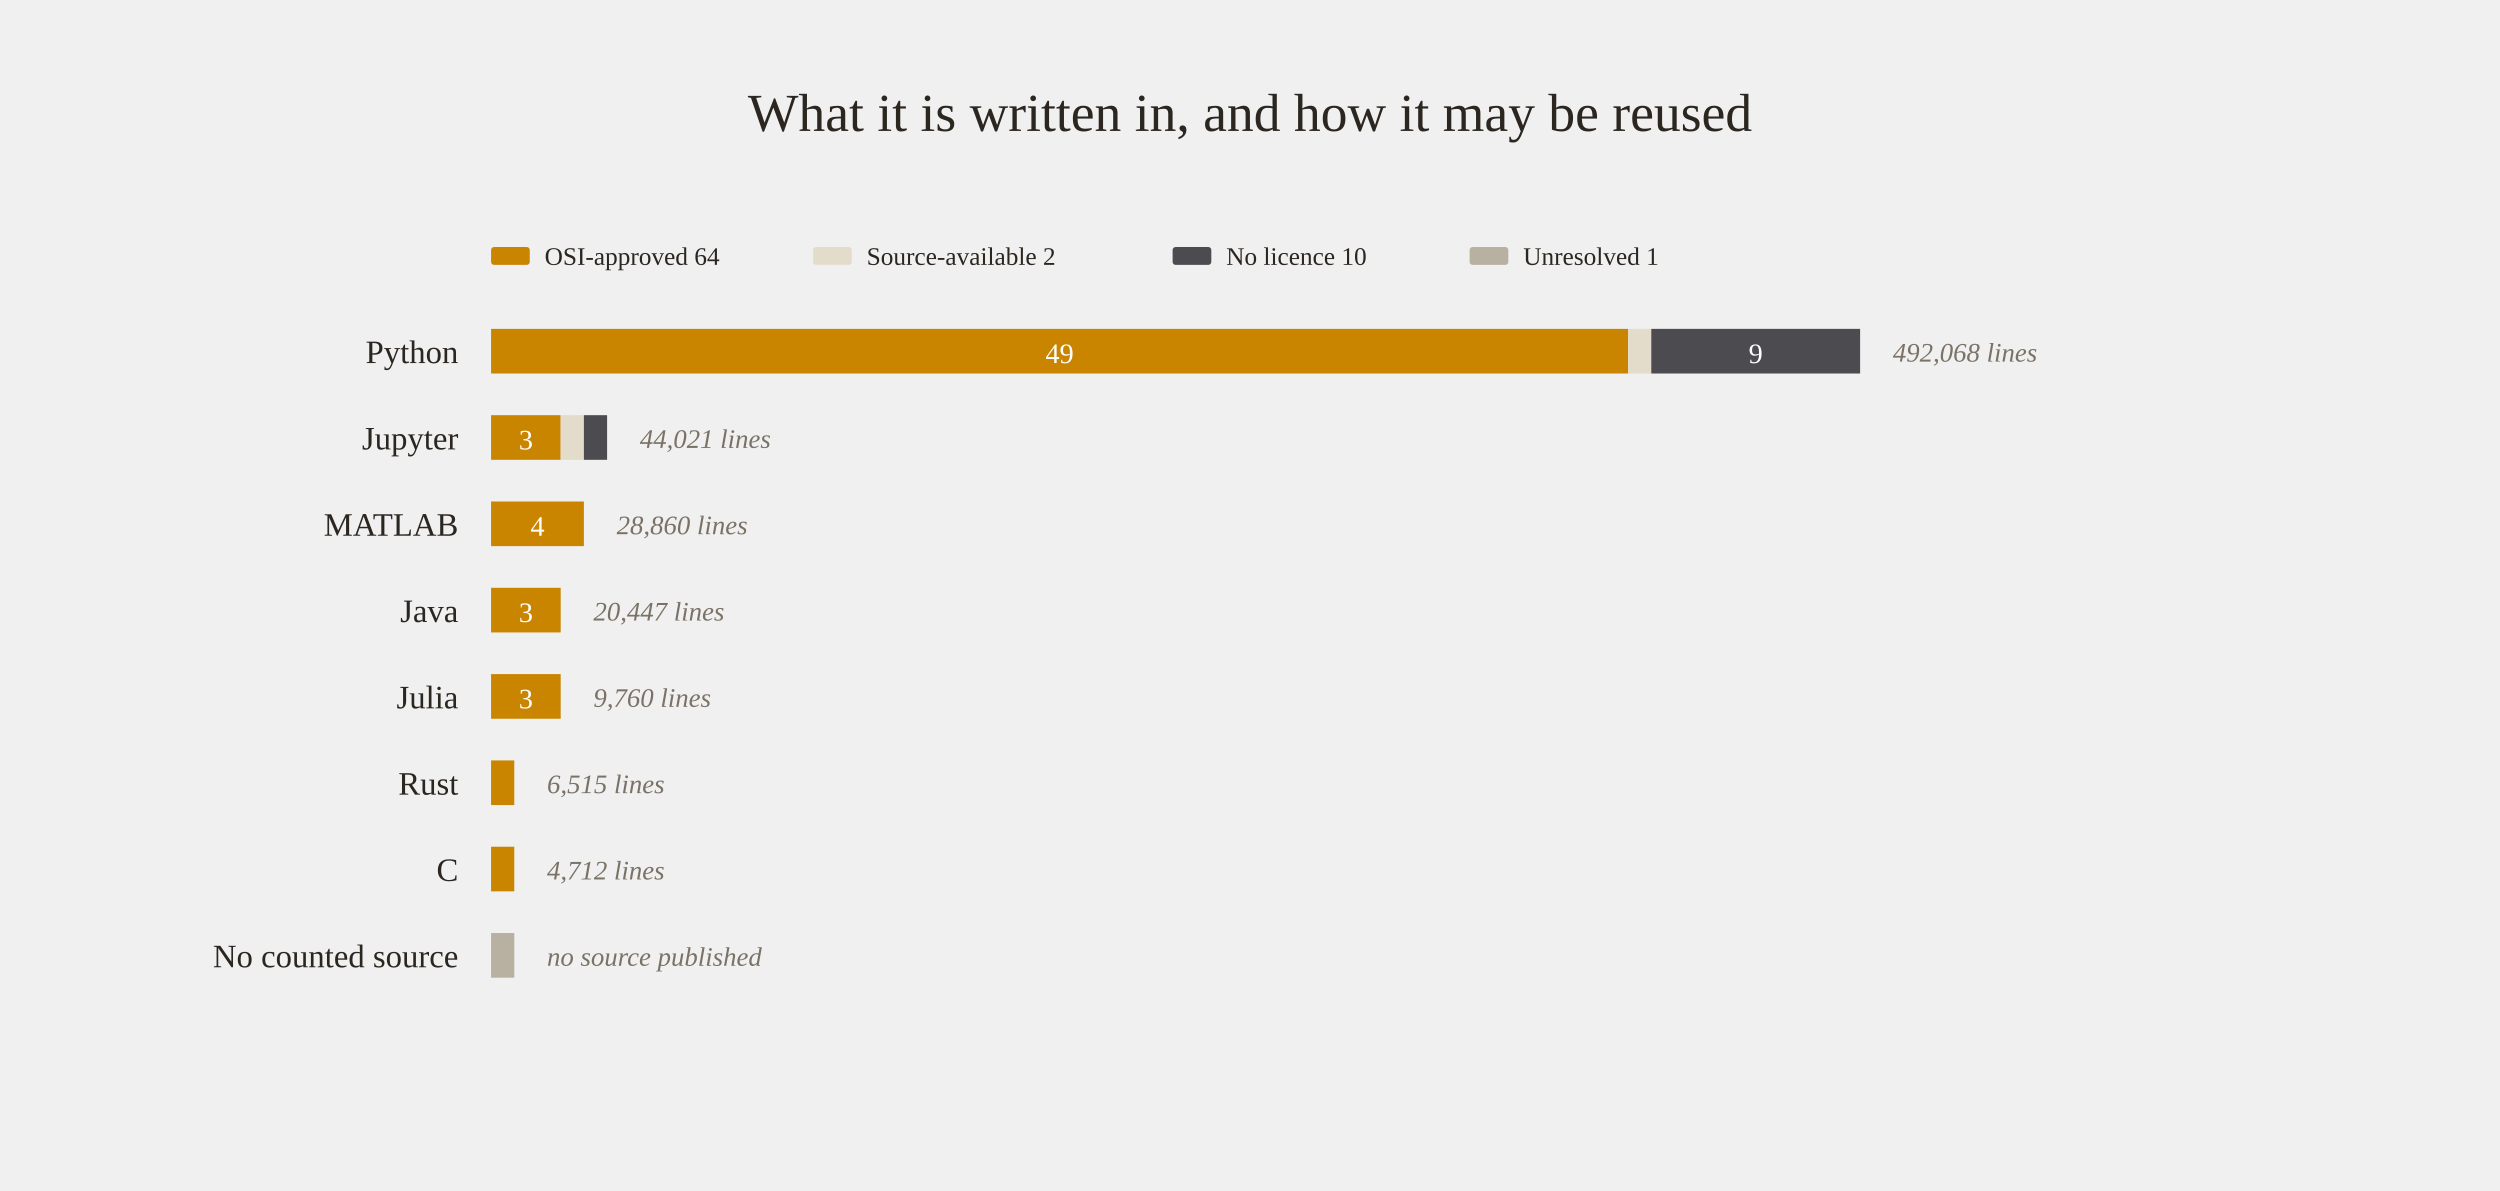
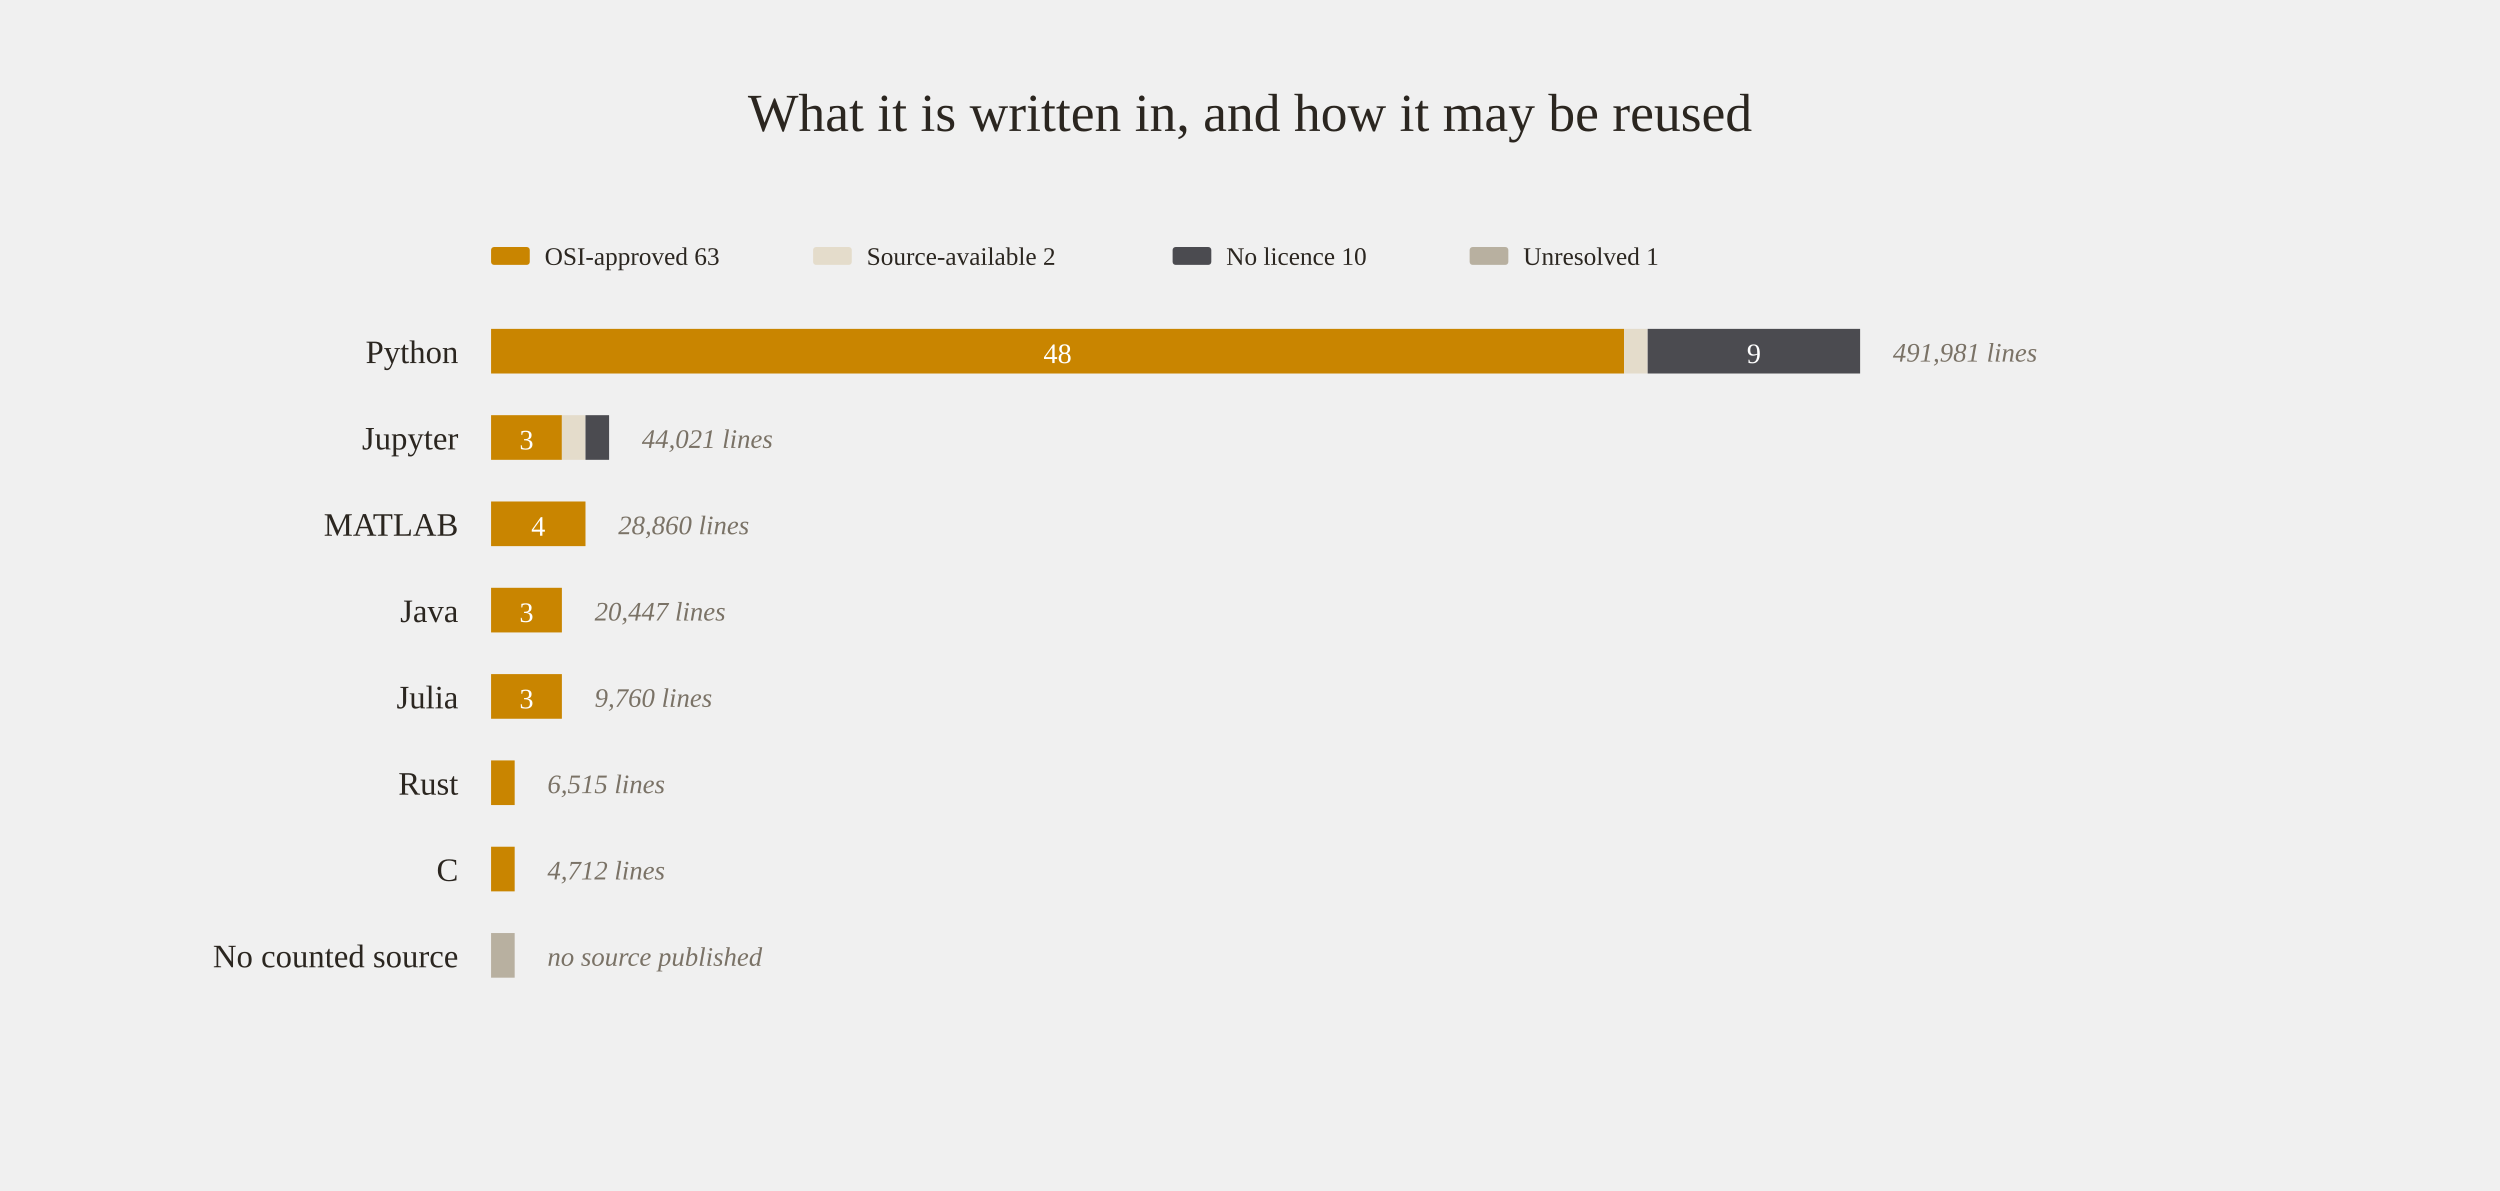
<svg xmlns="http://www.w3.org/2000/svg" version="1.1" width="1680" height="800" viewBox="0 0 1680 800">
  <g font-family="Georgia, 'Times New Roman', serif" text-anchor="middle">
    <text x="840" y="88" font-size="36" fill="#2b2620" text-anchor="middle">What it is written in, and how it may be reused</text>
    <rect x="330" y="166" width="26" height="12" rx="2" fill="#c98500" />
-     <text x="366" y="178" font-size="17" fill="#2b2620" text-anchor="start">OSI-approved  64</text>
+     <text x="366" y="178" font-size="17" fill="#2b2620" text-anchor="start">OSI-approved  63</text>
    <rect x="546.4" y="166" width="26" height="12" rx="2" fill="#e4dccb" />
    <text x="582.4" y="178" font-size="17" fill="#2b2620" text-anchor="start">Source-available  2</text>
    <rect x="788" y="166" width="26" height="12" rx="2" fill="#4b4b50" />
    <text x="824" y="178" font-size="17" fill="#2b2620" text-anchor="start">No licence  10</text>
    <rect x="987.6" y="166" width="26" height="12" rx="2" fill="#b8b0a0" />
    <text x="1023.6" y="178" font-size="17" fill="#2b2620" text-anchor="start">Unresolved  1</text>
    <text x="308" y="244" font-size="22" fill="#2b2620" text-anchor="end">Python</text>
-     <rect x="330" y="221" width="764.068" height="30" fill="#c98500" />
-     <rect x="1094.07" y="221" width="15.593" height="30" fill="#e4dccb" />
-     <rect x="1109.66" y="221" width="140.339" height="30" fill="#4b4b50" />
-     <text x="712.034" y="244" font-size="19" fill="#ffffff" text-anchor="middle">49</text>
-     <text x="1179.83" y="244" font-size="19" fill="#ffffff" text-anchor="middle">9</text>
-     <text x="1272" y="243" font-size="18" fill="#7a7266" text-anchor="start" font-style="italic">492,068 lines</text>
+     <rect x="330" y="221" width="761.379" height="30" fill="#c98500" />
+     <rect x="1091.38" y="221" width="15.862" height="30" fill="#e4dccb" />
+     <rect x="1107.24" y="221" width="142.759" height="30" fill="#4b4b50" />
+     <text x="710.69" y="244" font-size="19" fill="#ffffff" text-anchor="middle">48</text>
+     <text x="1178.62" y="244" font-size="19" fill="#ffffff" text-anchor="middle">9</text>
+     <text x="1272" y="243" font-size="18" fill="#7a7266" text-anchor="start" font-style="italic">491,981 lines</text>
    <text x="308" y="302" font-size="22" fill="#2b2620" text-anchor="end">Jupyter</text>
-     <rect x="330" y="279" width="46.78" height="30" fill="#c98500" />
-     <rect x="376.78" y="279" width="15.593" height="30" fill="#e4dccb" />
-     <rect x="392.373" y="279" width="15.593" height="30" fill="#4b4b50" />
-     <text x="353.39" y="302" font-size="19" fill="#ffffff" text-anchor="middle">3</text>
-     <text x="429.966" y="301" font-size="18" fill="#7a7266" text-anchor="start" font-style="italic">44,021 lines</text>
+     <rect x="330" y="279" width="47.586" height="30" fill="#c98500" />
+     <rect x="377.586" y="279" width="15.862" height="30" fill="#e4dccb" />
+     <rect x="393.448" y="279" width="15.862" height="30" fill="#4b4b50" />
+     <text x="353.793" y="302" font-size="19" fill="#ffffff" text-anchor="middle">3</text>
+     <text x="431.31" y="301" font-size="18" fill="#7a7266" text-anchor="start" font-style="italic">44,021 lines</text>
    <text x="308" y="360" font-size="22" fill="#2b2620" text-anchor="end">MATLAB</text>
-     <rect x="330" y="337" width="62.373" height="30" fill="#c98500" />
-     <text x="361.186" y="360" font-size="19" fill="#ffffff" text-anchor="middle">4</text>
-     <text x="414.373" y="359" font-size="18" fill="#7a7266" text-anchor="start" font-style="italic">28,860 lines</text>
+     <rect x="330" y="337" width="63.448" height="30" fill="#c98500" />
+     <text x="361.724" y="360" font-size="19" fill="#ffffff" text-anchor="middle">4</text>
+     <text x="415.448" y="359" font-size="18" fill="#7a7266" text-anchor="start" font-style="italic">28,860 lines</text>
    <text x="308" y="418" font-size="22" fill="#2b2620" text-anchor="end">Java</text>
-     <rect x="330" y="395" width="46.78" height="30" fill="#c98500" />
-     <text x="353.39" y="418" font-size="19" fill="#ffffff" text-anchor="middle">3</text>
-     <text x="398.78" y="417" font-size="18" fill="#7a7266" text-anchor="start" font-style="italic">20,447 lines</text>
+     <rect x="330" y="395" width="47.586" height="30" fill="#c98500" />
+     <text x="353.793" y="418" font-size="19" fill="#ffffff" text-anchor="middle">3</text>
+     <text x="399.586" y="417" font-size="18" fill="#7a7266" text-anchor="start" font-style="italic">20,447 lines</text>
    <text x="308" y="476" font-size="22" fill="#2b2620" text-anchor="end">Julia</text>
-     <rect x="330" y="453" width="46.78" height="30" fill="#c98500" />
-     <text x="353.39" y="476" font-size="19" fill="#ffffff" text-anchor="middle">3</text>
-     <text x="398.78" y="475" font-size="18" fill="#7a7266" text-anchor="start" font-style="italic">9,760 lines</text>
+     <rect x="330" y="453" width="47.586" height="30" fill="#c98500" />
+     <text x="353.793" y="476" font-size="19" fill="#ffffff" text-anchor="middle">3</text>
+     <text x="399.586" y="475" font-size="18" fill="#7a7266" text-anchor="start" font-style="italic">9,760 lines</text>
    <text x="308" y="534" font-size="22" fill="#2b2620" text-anchor="end">Rust</text>
-     <rect x="330" y="511" width="15.593" height="30" fill="#c98500" />
-     <text x="367.593" y="533" font-size="18" fill="#7a7266" text-anchor="start" font-style="italic">6,515 lines</text>
+     <rect x="330" y="511" width="15.862" height="30" fill="#c98500" />
+     <text x="367.862" y="533" font-size="18" fill="#7a7266" text-anchor="start" font-style="italic">6,515 lines</text>
    <text x="308" y="592" font-size="22" fill="#2b2620" text-anchor="end">C</text>
-     <rect x="330" y="569" width="15.593" height="30" fill="#c98500" />
-     <text x="367.593" y="591" font-size="18" fill="#7a7266" text-anchor="start" font-style="italic">4,712 lines</text>
+     <rect x="330" y="569" width="15.862" height="30" fill="#c98500" />
+     <text x="367.862" y="591" font-size="18" fill="#7a7266" text-anchor="start" font-style="italic">4,712 lines</text>
    <text x="308" y="650" font-size="22" fill="#2b2620" text-anchor="end">No counted source</text>
-     <rect x="330" y="627" width="15.593" height="30" fill="#b8b0a0" />
-     <text x="367.593" y="649" font-size="18" fill="#7a7266" text-anchor="start" font-style="italic">no source published</text>
+     <rect x="330" y="627" width="15.862" height="30" fill="#b8b0a0" />
+     <text x="367.862" y="649" font-size="18" fill="#7a7266" text-anchor="start" font-style="italic">no source published</text>
  </g>
</svg>
